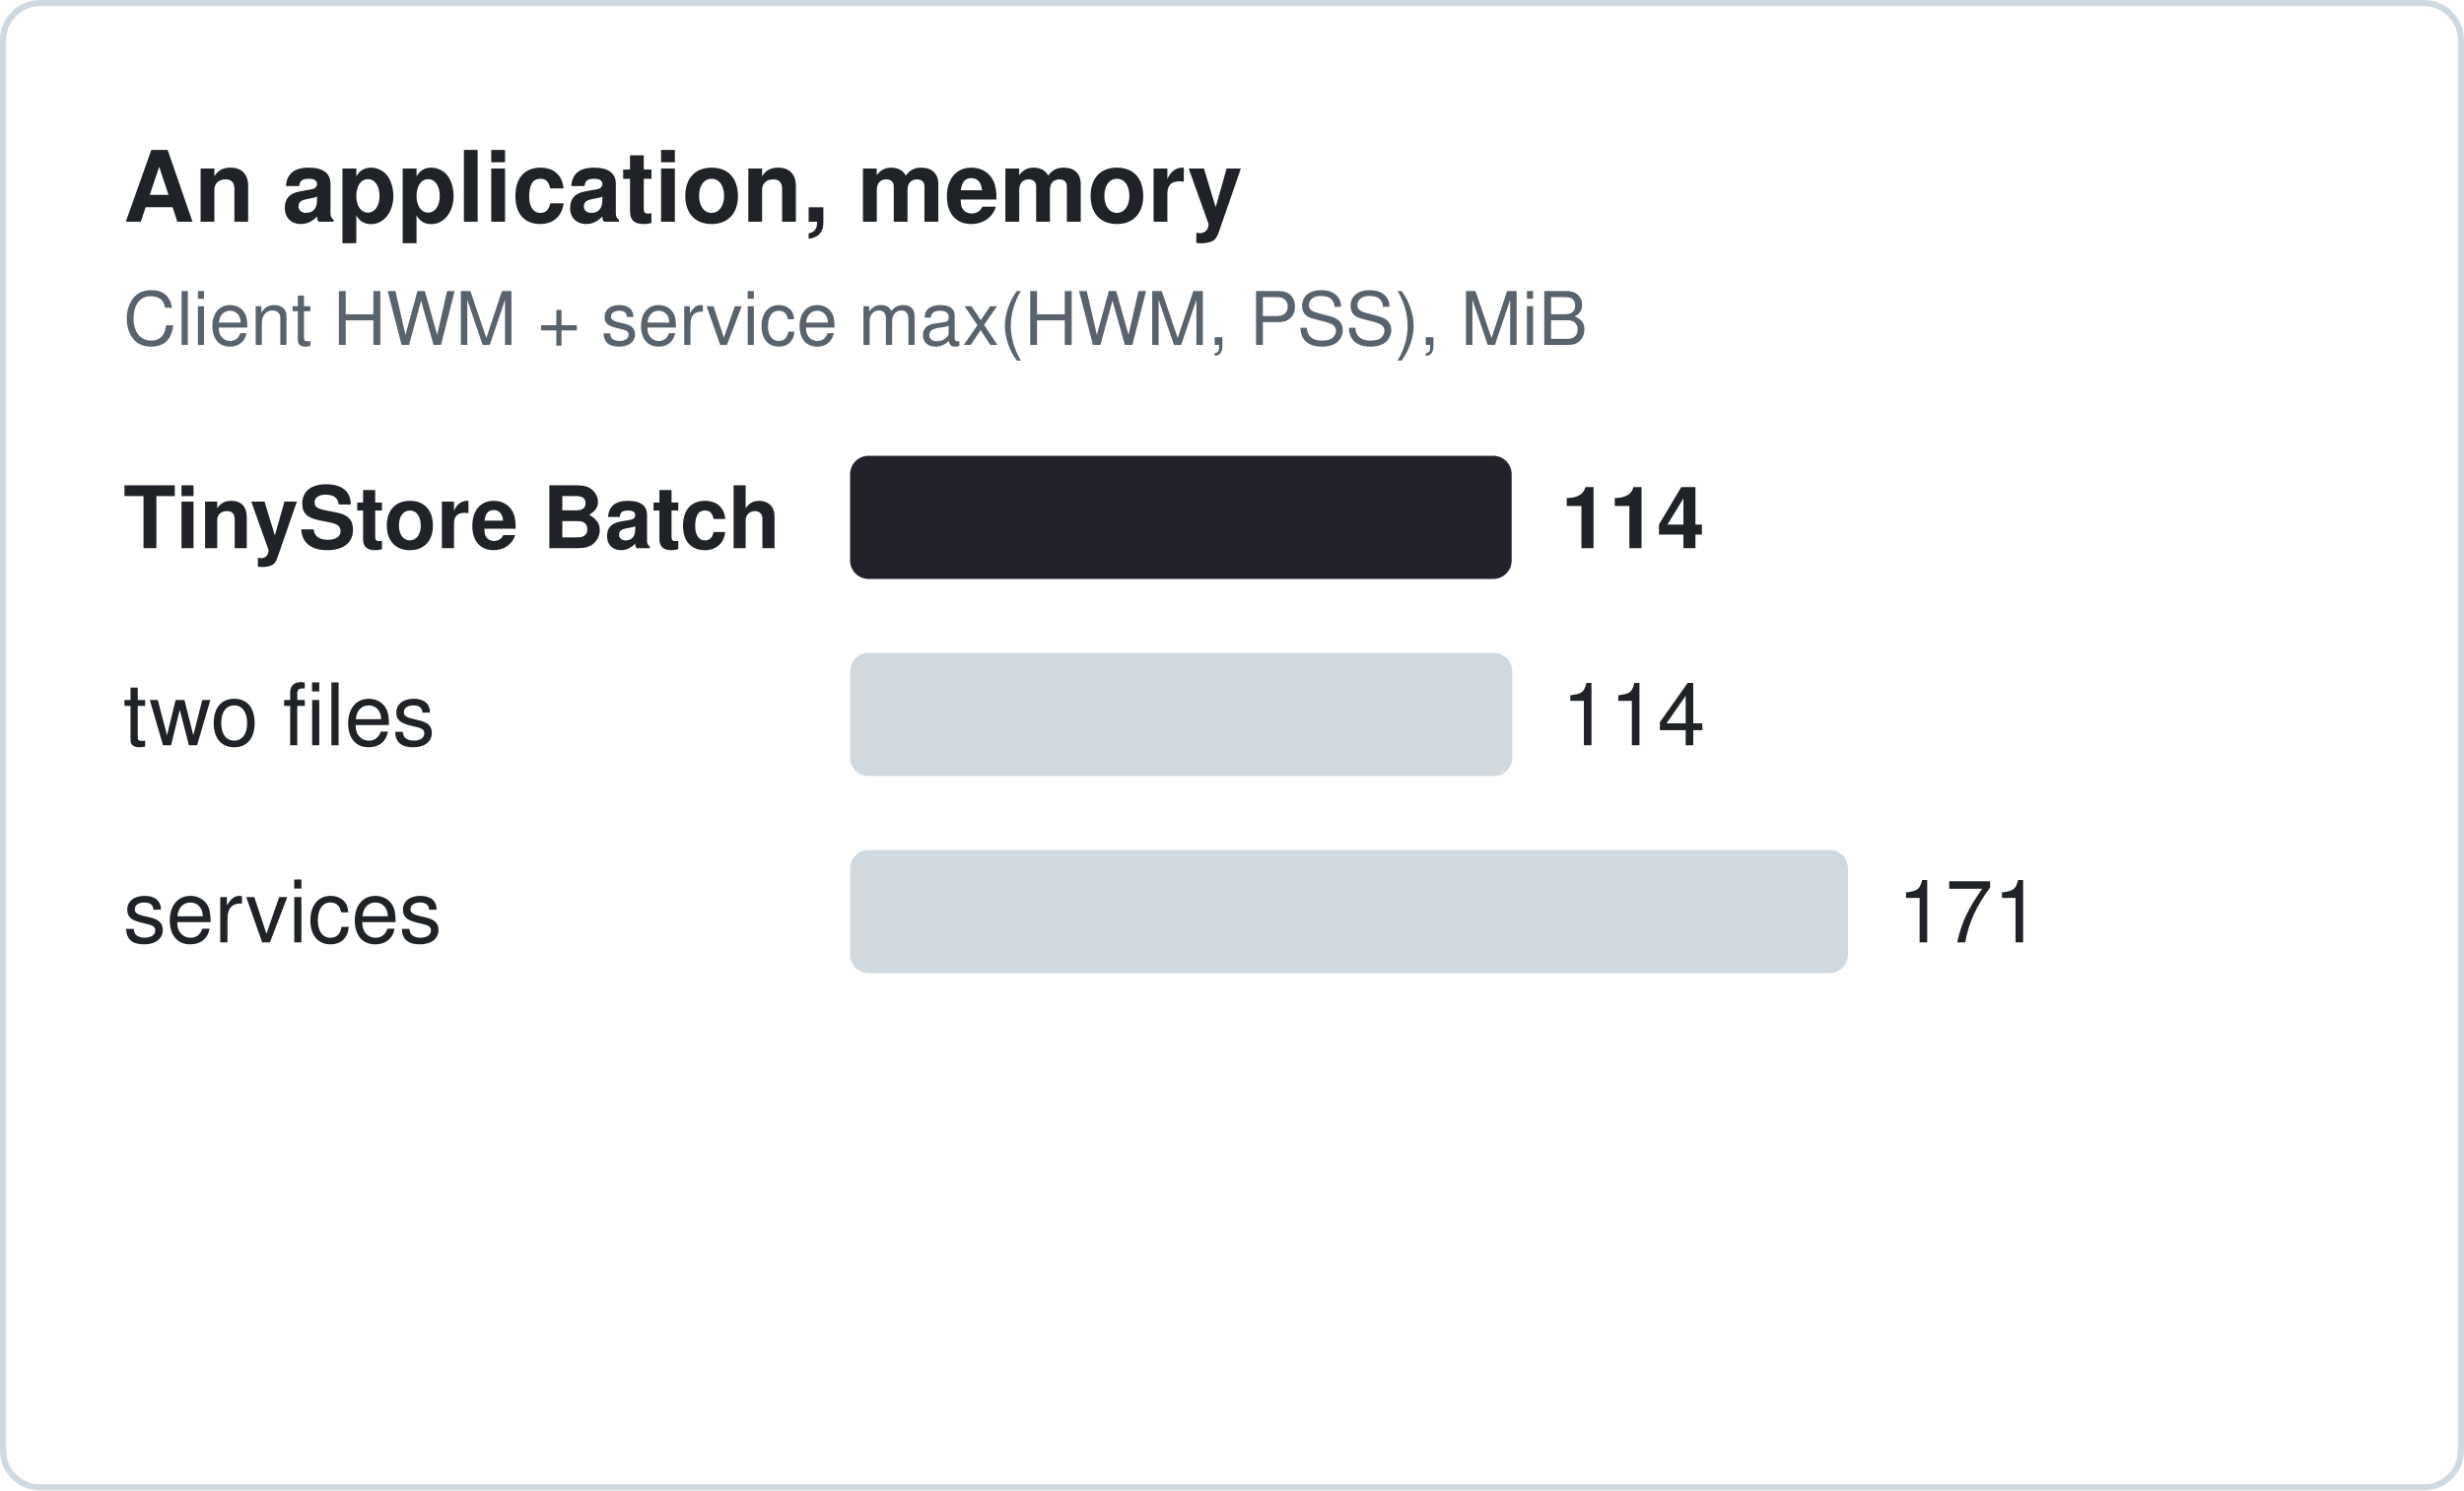
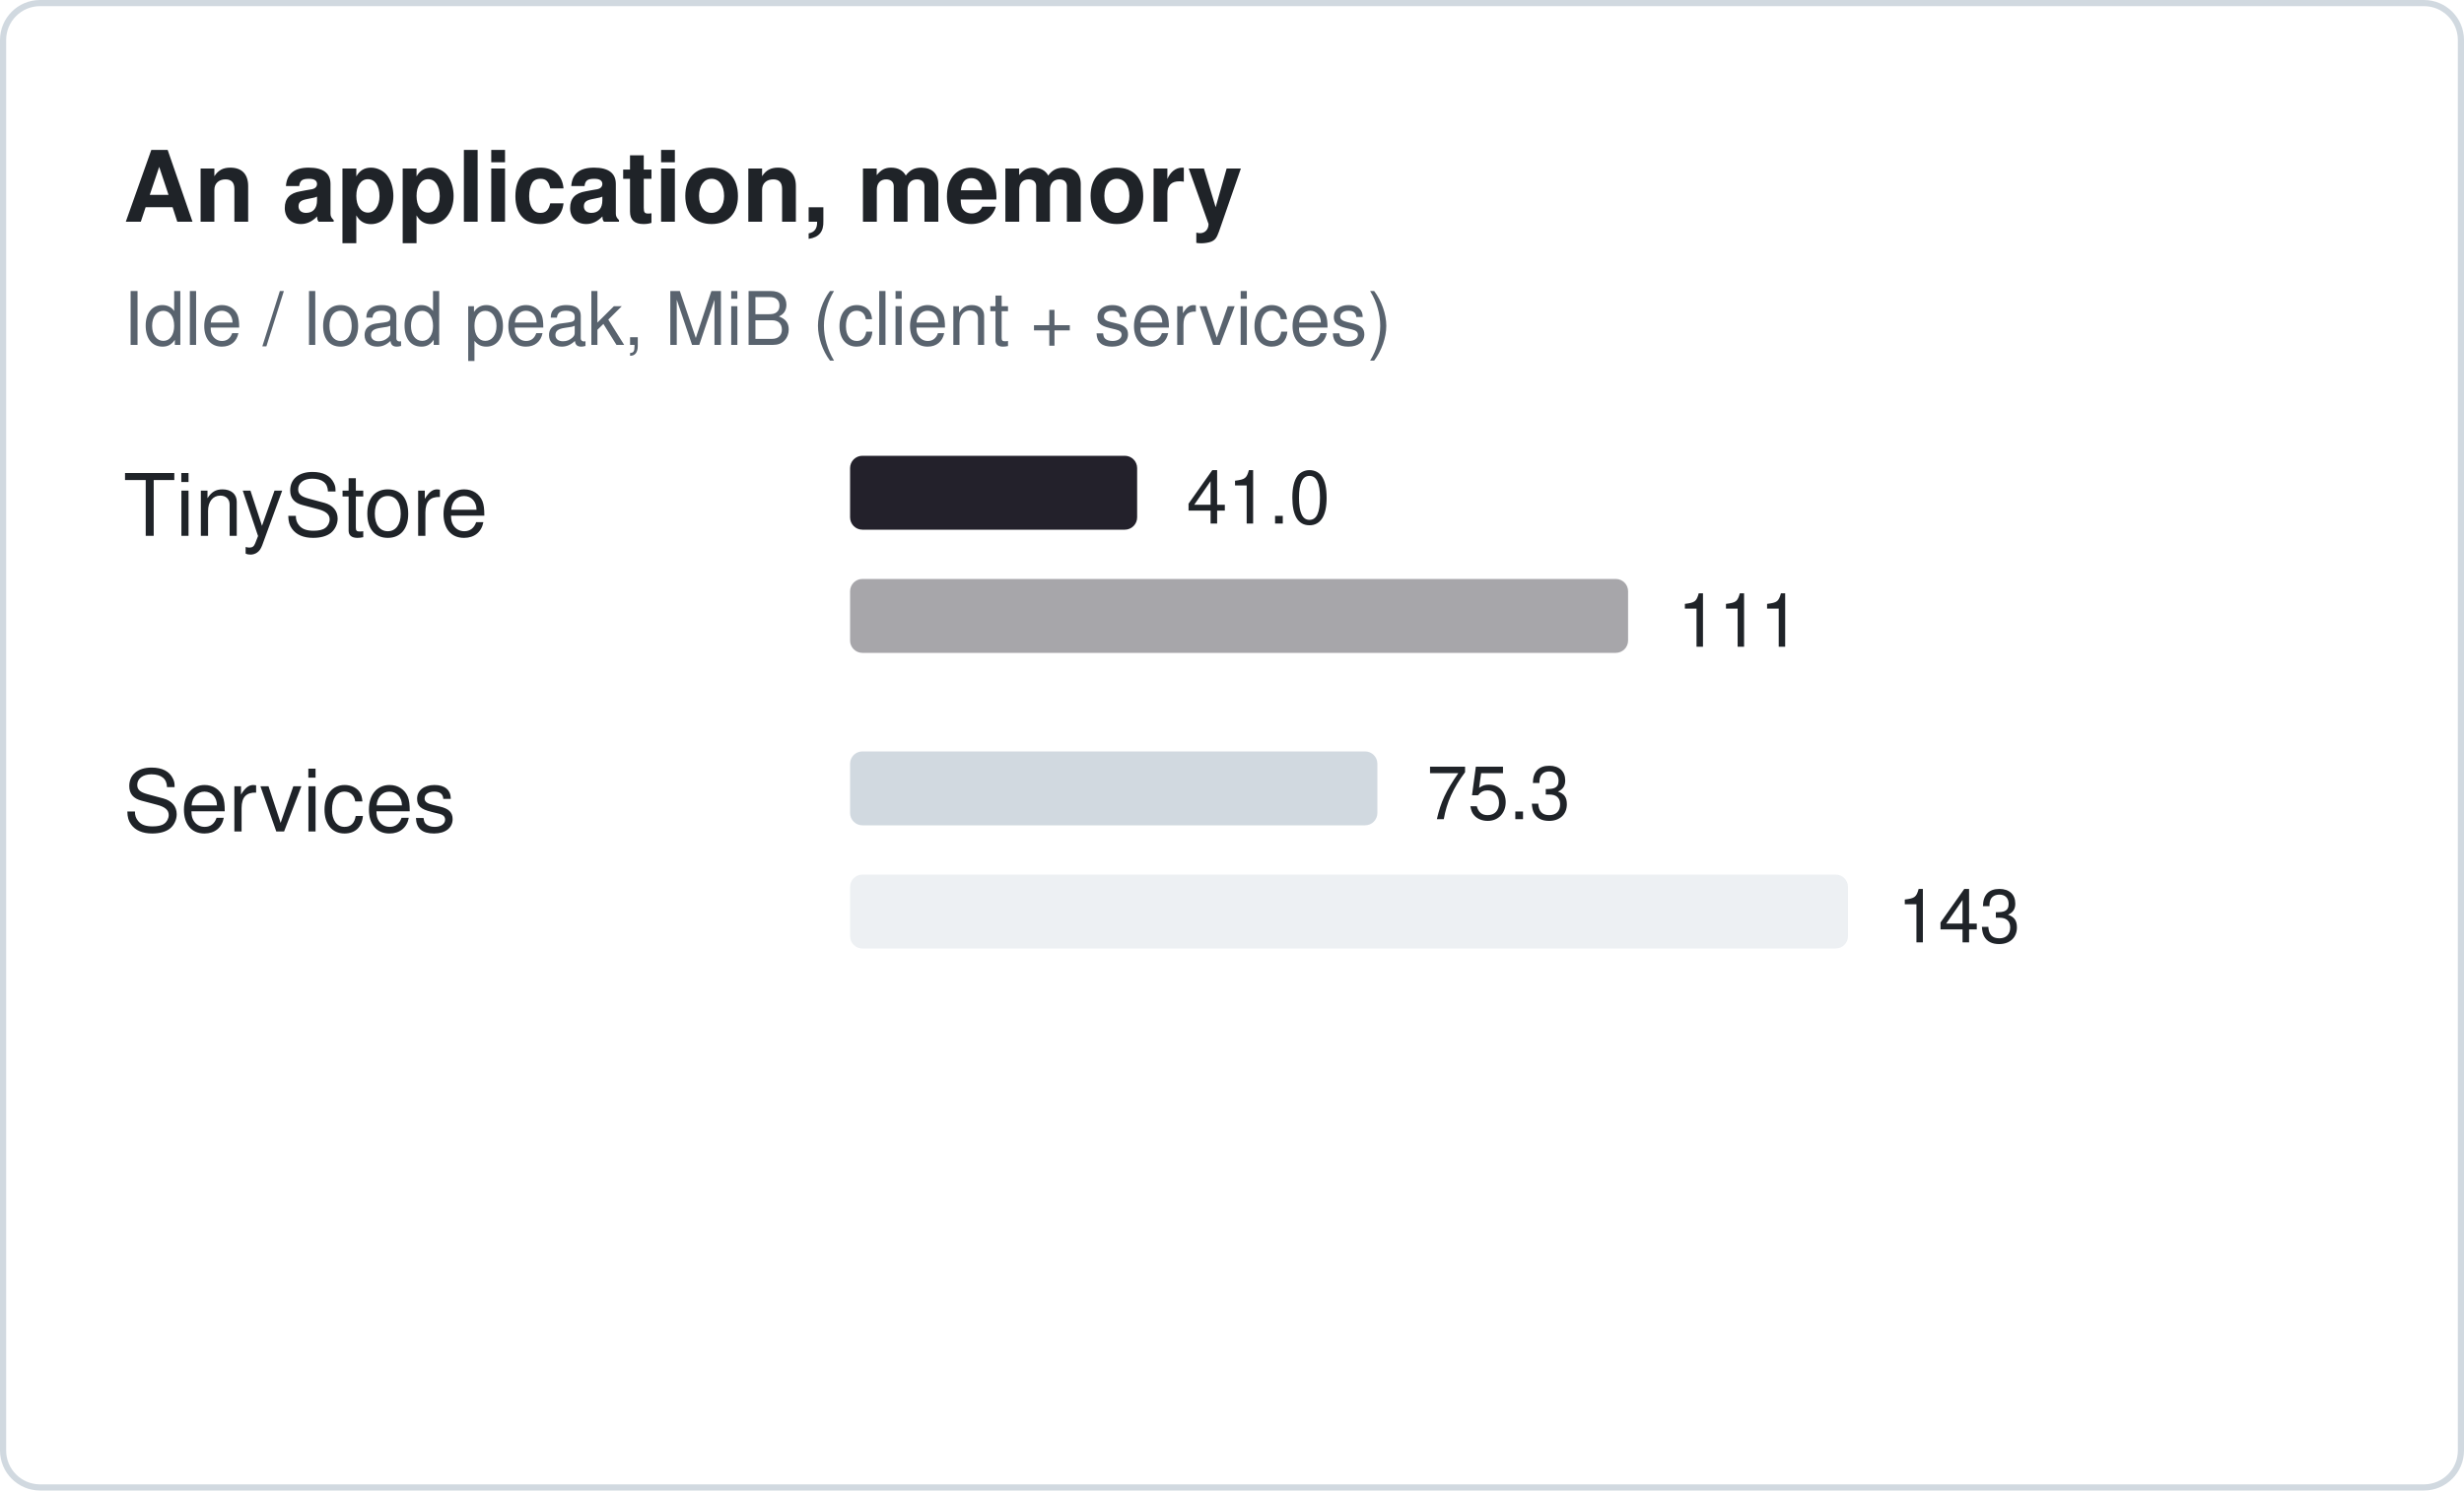
<svg xmlns="http://www.w3.org/2000/svg" width="400" height="242" viewBox="0 0 400 242" font-family="-apple-system, BlinkMacSystemFont, 'Segoe UI', Helvetica, Arial, sans-serif">
  <rect x="0.5" y="0.5" width="399" height="241" rx="6" fill="none" stroke="#d1d9e0" />
  <text x="20" y="36" font-size="16" font-weight="600" fill="#1f2328">An application, memory</text>
-   <text x="20" y="56" font-size="12" fill="#59636e">Client HWM + service max(HWM, PSS), MiB</text>
-   <text x="20" y="89.0" font-size="14" font-weight="600" fill="#1f2328">TinyStore Batch</text>
-   <rect x="138" y="74" width="107.4" height="20" rx="3" fill="#23212B" />
-   <text x="253.4" y="89.0" font-size="14" font-weight="600" fill="#1f2328">114</text>
-   <text x="20" y="121.0" font-size="14" font-weight="400" fill="#1f2328">two files</text>
-   <rect x="138" y="106" width="107.5" height="20" rx="3" fill="#d1d9e0" />
-   <text x="253.5" y="121.0" font-size="14" font-weight="400" fill="#1f2328">114</text>
-   <text x="20" y="153.0" font-size="14" font-weight="400" fill="#1f2328">services</text>
-   <rect x="138" y="138" width="162.0" height="20" rx="3" fill="#d1d9e0" />
-   <text x="308.0" y="153.0" font-size="14" font-weight="400" fill="#1f2328">171</text>
+   <text x="20" y="56" font-size="12" fill="#59636e">Idle / load peak, MiB (client + services)</text>
+   <text x="20" y="87" font-size="14" fill="#1f2328">TinyStore</text>
+   <rect x="138" y="74" width="46.6" height="12" rx="2" fill="#23212B" opacity="1" />
+   <text x="192.6" y="85" font-size="12" fill="#1f2328">41.0</text>
+   <rect x="138" y="94" width="126.3" height="12" rx="2" fill="#23212B" opacity="0.4" />
+   <text x="272.3" y="105" font-size="12" fill="#1f2328">111</text>
+   <text x="20" y="135" font-size="14" fill="#1f2328">Services</text>
+   <rect x="138" y="122" width="85.6" height="12" rx="2" fill="#d1d9e0" opacity="1" />
+   <text x="231.6" y="133" font-size="12" fill="#1f2328">75.3</text>
+   <rect x="138" y="142" width="162.0" height="12" rx="2" fill="#d1d9e0" opacity="0.4" />
+   <text x="308.0" y="153" font-size="12" fill="#1f2328">143</text>
</svg>
